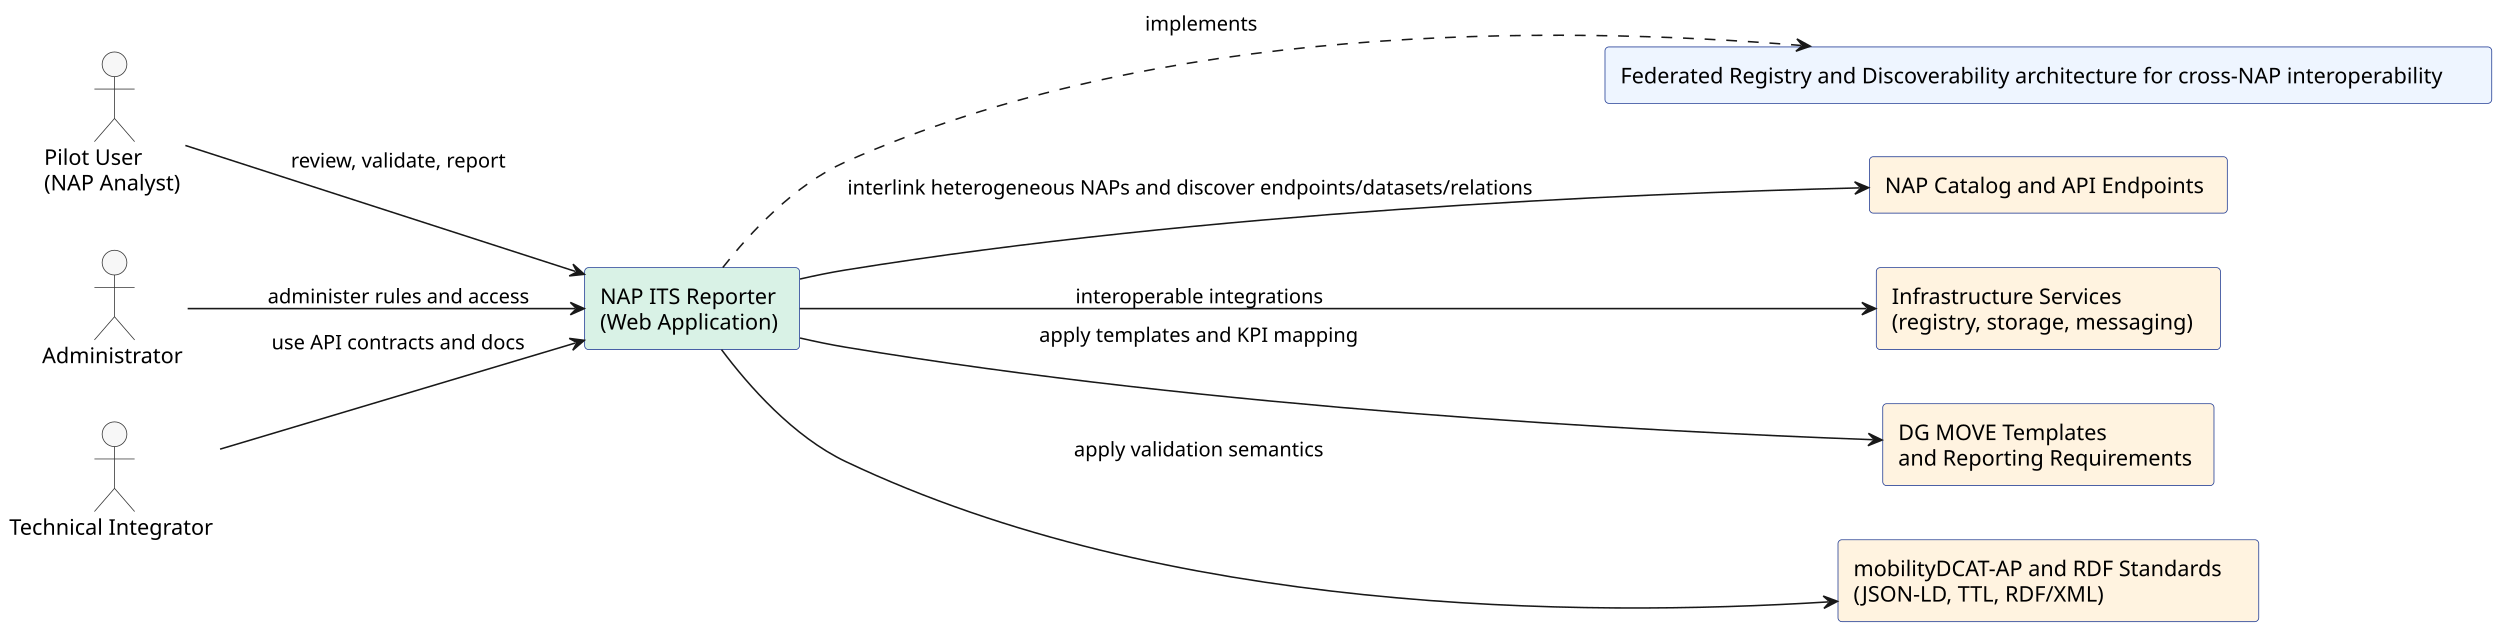
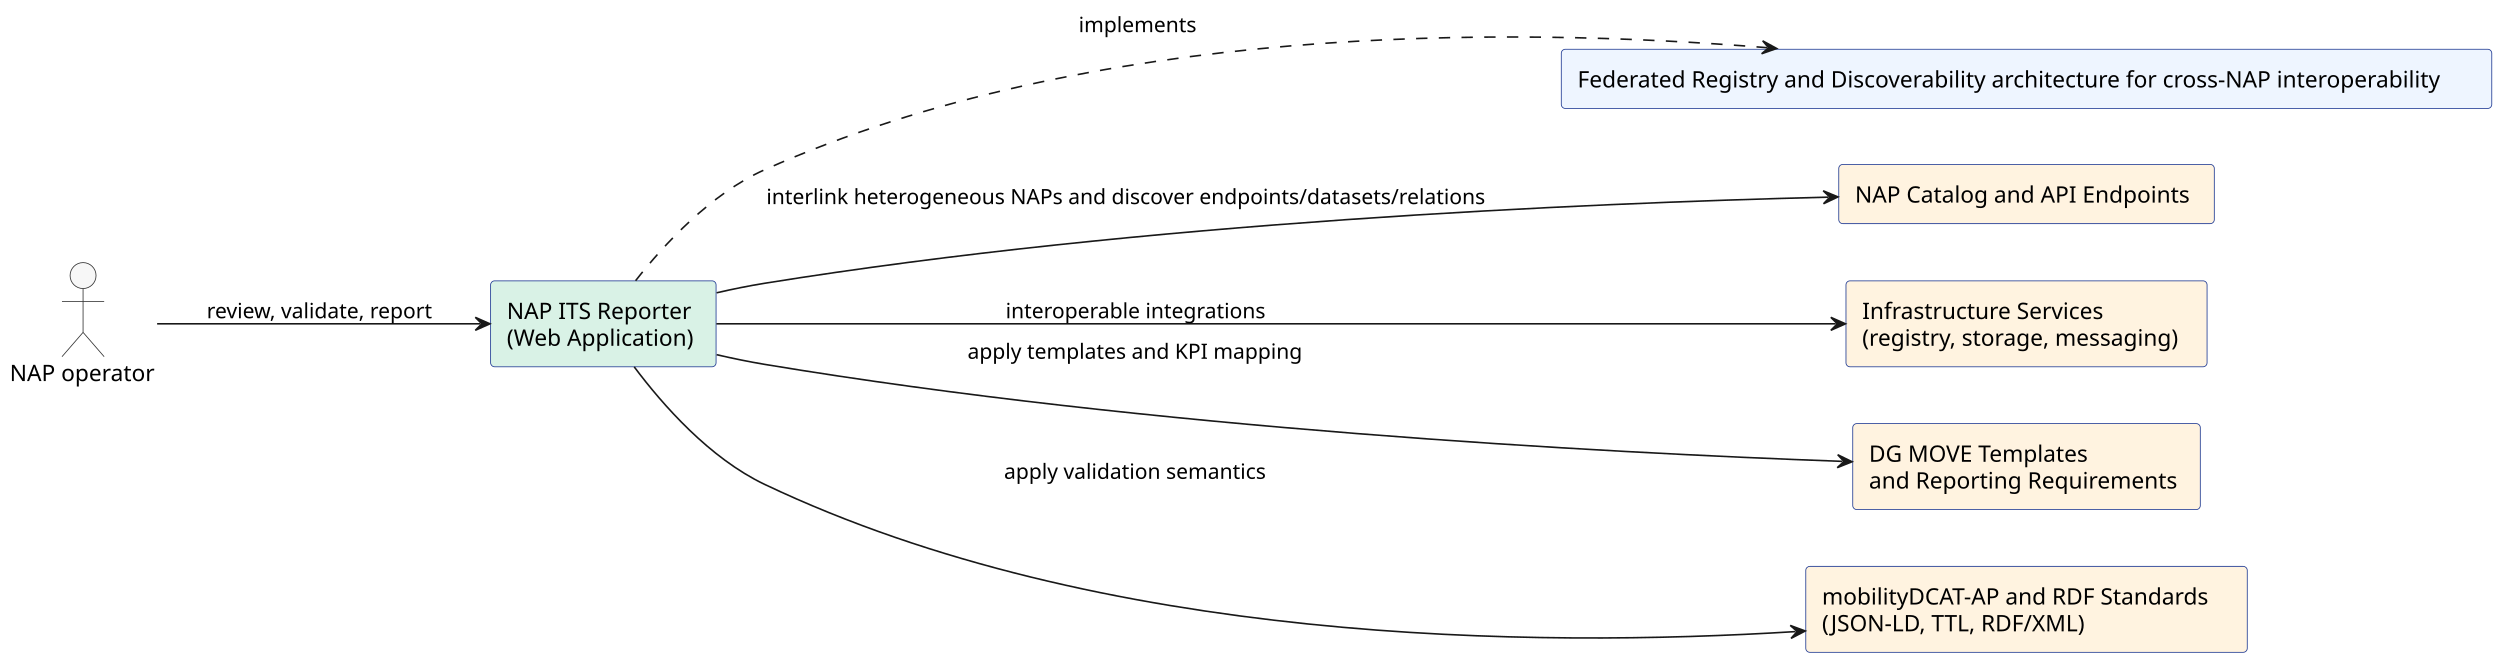
- <svg xmlns="http://www.w3.org/2000/svg" contentStyleType="text/css" data-diagram-type="DESCRIPTION" height="408px" preserveAspectRatio="none" style="width:1617px;height:408px;background:#FFFFFF;" version="1.1" viewBox="0 0 1617 408" width="1617px" zoomAndPan="magnify">
+ <svg xmlns="http://www.w3.org/2000/svg" contentStyleType="text/css" data-diagram-type="DESCRIPTION" height="408px" preserveAspectRatio="none" style="width:1541px;height:408px;background:#FFFFFF;" version="1.1" viewBox="0 0 1541 408" width="1541px" zoomAndPan="magnify">
  <defs />
  <g>
-     <g class="entity" data-entity="U1" data-source-line="16" data-uid="ent0002" id="entity_U1">
-       <ellipse cx="74.064" cy="41.612" fill="#F7F7F7" rx="8" ry="8" style="stroke:#333333;stroke-width:0.5;" />
-       <path d="M74.064,49.612 L74.064,76.612 M61.064,57.612 L87.064,57.612 M74.064,76.612 L61.064,91.612 M74.064,76.612 L87.064,91.612" fill="none" style="stroke:#333333;stroke-width:0.5;" />
-       <text fill="#000000" font-family="sans-serif" font-size="14" lengthAdjust="spacing" textLength="64.463" x="28.52" y="106.647">Pilot User</text>
-       <text fill="#000000" font-family="sans-serif" font-size="14" lengthAdjust="spacing" textLength="91.089" x="28.52" y="123.136">(NAP Analyst)</text>
+     <g class="entity" data-entity="U" data-source-line="16" data-uid="ent0002" id="entity_U">
+       <ellipse cx="51.203" cy="169.862" fill="#F7F7F7" rx="8" ry="8" style="stroke:#333333;stroke-width:0.5;" />
+       <path d="M51.203,177.862 L51.203,204.862 M38.203,185.862 L64.203,185.862 M51.203,204.862 L38.203,219.862 M51.203,204.862 L64.203,219.862" fill="none" style="stroke:#333333;stroke-width:0.5;" />
+       <text fill="#000000" font-family="sans-serif" font-size="14" lengthAdjust="spacing" textLength="90.405" x="6" y="234.897">NAP operator</text>
    </g>
-     <g class="entity" data-entity="U2" data-source-line="17" data-uid="ent0003" id="entity_U2">
-       <ellipse cx="74.07" cy="169.862" fill="#F7F7F7" rx="8" ry="8" style="stroke:#333333;stroke-width:0.5;" />
-       <path d="M74.07,177.862 L74.07,204.862 M61.07,185.862 L87.07,185.862 M74.07,204.862 L61.07,219.862 M74.07,204.862 L87.07,219.862" fill="none" style="stroke:#333333;stroke-width:0.5;" />
-       <text fill="#000000" font-family="sans-serif" font-size="14" lengthAdjust="spacing" textLength="93.721" x="27.21" y="234.897">Administrator</text>
+     <g class="entity" data-entity="APP" data-source-line="18" data-uid="ent0003" id="entity_APP">
+       <rect fill="#D9F2E6" height="52.977" rx="2.5" ry="2.5" style="stroke:#1F3A93;stroke-width:0.5;" width="138.973" x="302.41" y="173.112" />
+       <text fill="#000000" font-family="sans-serif" font-size="14" lengthAdjust="spacing" textLength="115.582" x="312.41" y="196.647">NAP ITS Reporter</text>
+       <text fill="#000000" font-family="sans-serif" font-size="14" lengthAdjust="spacing" textLength="118.973" x="312.41" y="213.136">(Web Application)</text>
    </g>
-     <g class="entity" data-entity="U3" data-source-line="18" data-uid="ent0004" id="entity_U3">
-       <ellipse cx="74.069" cy="280.862" fill="#F7F7F7" rx="8" ry="8" style="stroke:#333333;stroke-width:0.5;" />
-       <path d="M74.069,288.862 L74.069,315.862 M61.069,296.862 L87.069,296.862 M74.069,315.862 L61.069,330.862 M74.069,315.862 L87.069,330.862" fill="none" style="stroke:#333333;stroke-width:0.5;" />
-       <text fill="#000000" font-family="sans-serif" font-size="14" lengthAdjust="spacing" textLength="136.138" x="6" y="345.897">Technical Integrator</text>
+     <g class="entity" data-entity="PATTERN" data-source-line="19" data-uid="ent0004" id="entity_PATTERN">
+       <rect fill="#EEF5FF" height="36.488" rx="2.5" ry="2.5" style="stroke:#1F3A93;stroke-width:0.5;" width="573.547" x="962.38" y="30.362" />
+       <text fill="#000000" font-family="sans-serif" font-size="14" lengthAdjust="spacing" textLength="553.547" x="972.38" y="53.897">Federated Registry and Discoverability architecture for cross-NAP interoperability</text>
    </g>
-     <g class="entity" data-entity="APP" data-source-line="20" data-uid="ent0005" id="entity_APP">
-       <rect fill="#D9F2E6" height="52.977" rx="2.5" ry="2.5" style="stroke:#1F3A93;stroke-width:0.5;" width="138.973" x="378.14" y="173.112" />
-       <text fill="#000000" font-family="sans-serif" font-size="14" lengthAdjust="spacing" textLength="115.582" x="388.14" y="196.647">NAP ITS Reporter</text>
-       <text fill="#000000" font-family="sans-serif" font-size="14" lengthAdjust="spacing" textLength="118.973" x="388.14" y="213.136">(Web Application)</text>
+     <g class="entity" data-entity="NAP" data-source-line="21" data-uid="ent0005" id="entity_NAP">
+       <rect fill="#FFF3E0" height="36.488" rx="2.5" ry="2.5" style="stroke:#1F3A93;stroke-width:0.5;" width="231.49" x="1133.41" y="101.362" />
+       <text fill="#000000" font-family="sans-serif" font-size="14" lengthAdjust="spacing" textLength="211.49" x="1143.41" y="124.897">NAP Catalog and API Endpoints</text>
    </g>
-     <g class="entity" data-entity="PATTERN" data-source-line="21" data-uid="ent0006" id="entity_PATTERN">
-       <rect fill="#EEF5FF" height="36.488" rx="2.5" ry="2.5" style="stroke:#1F3A93;stroke-width:0.5;" width="573.547" x="1038.11" y="30.362" />
-       <text fill="#000000" font-family="sans-serif" font-size="14" lengthAdjust="spacing" textLength="553.547" x="1048.11" y="53.897">Federated Registry and Discoverability architecture for cross-NAP interoperability</text>
+     <g class="entity" data-entity="INFRA" data-source-line="22" data-uid="ent0006" id="entity_INFRA">
+       <rect fill="#FFF3E0" height="52.977" rx="2.5" ry="2.5" style="stroke:#1F3A93;stroke-width:0.5;" width="222.576" x="1137.86" y="173.112" />
+       <text fill="#000000" font-family="sans-serif" font-size="14" lengthAdjust="spacing" textLength="151.642" x="1147.86" y="196.647">Infrastructure Services</text>
+       <text fill="#000000" font-family="sans-serif" font-size="14" lengthAdjust="spacing" textLength="202.576" x="1147.86" y="213.136">(registry, storage, messaging)</text>
    </g>
-     <g class="entity" data-entity="NAP" data-source-line="23" data-uid="ent0007" id="entity_NAP">
-       <rect fill="#FFF3E0" height="36.488" rx="2.5" ry="2.5" style="stroke:#1F3A93;stroke-width:0.5;" width="231.49" x="1209.14" y="101.362" />
-       <text fill="#000000" font-family="sans-serif" font-size="14" lengthAdjust="spacing" textLength="211.49" x="1219.14" y="124.897">NAP Catalog and API Endpoints</text>
+     <g class="entity" data-entity="DGMOVE" data-source-line="23" data-uid="ent0007" id="entity_DGMOVE">
+       <rect fill="#FFF3E0" height="52.977" rx="2.5" ry="2.5" style="stroke:#1F3A93;stroke-width:0.5;" width="214.243" x="1142.03" y="261.112" />
+       <text fill="#000000" font-family="sans-serif" font-size="14" lengthAdjust="spacing" textLength="139.624" x="1152.03" y="284.647">DG MOVE Templates</text>
+       <text fill="#000000" font-family="sans-serif" font-size="14" lengthAdjust="spacing" textLength="194.243" x="1152.03" y="301.136">and Reporting Requirements</text>
    </g>
-     <g class="entity" data-entity="INFRA" data-source-line="24" data-uid="ent0008" id="entity_INFRA">
-       <rect fill="#FFF3E0" height="52.977" rx="2.5" ry="2.5" style="stroke:#1F3A93;stroke-width:0.5;" width="222.576" x="1213.6" y="173.112" />
-       <text fill="#000000" font-family="sans-serif" font-size="14" lengthAdjust="spacing" textLength="151.642" x="1223.6" y="196.647">Infrastructure Services</text>
-       <text fill="#000000" font-family="sans-serif" font-size="14" lengthAdjust="spacing" textLength="202.576" x="1223.6" y="213.136">(registry, storage, messaging)</text>
+     <g class="entity" data-entity="STD" data-source-line="24" data-uid="ent0008" id="entity_STD">
+       <rect fill="#FFF3E0" height="52.977" rx="2.5" ry="2.5" style="stroke:#1F3A93;stroke-width:0.5;" width="272.137" x="1113.08" y="349.112" />
+       <text fill="#000000" font-family="sans-serif" font-size="14" lengthAdjust="spacing" textLength="252.137" x="1123.08" y="372.647">mobilityDCAT-AP and RDF Standards</text>
+       <text fill="#000000" font-family="sans-serif" font-size="14" lengthAdjust="spacing" textLength="173.633" x="1123.08" y="389.136">(JSON-LD, TTL, RDF/XML)</text>
    </g>
-     <g class="entity" data-entity="DGMOVE" data-source-line="25" data-uid="ent0009" id="entity_DGMOVE">
-       <rect fill="#FFF3E0" height="52.977" rx="2.5" ry="2.5" style="stroke:#1F3A93;stroke-width:0.5;" width="214.243" x="1217.76" y="261.112" />
-       <text fill="#000000" font-family="sans-serif" font-size="14" lengthAdjust="spacing" textLength="139.624" x="1227.76" y="284.647">DG MOVE Templates</text>
-       <text fill="#000000" font-family="sans-serif" font-size="14" lengthAdjust="spacing" textLength="194.243" x="1227.76" y="301.136">and Reporting Requirements</text>
+     <g class="link" data-entity-1="U" data-entity-2="APP" data-source-line="26" data-uid="lnk9" id="link_U_APP">
+       <path d="M96.85,199.602 C150.13,199.602 233.79,199.602 295.98,199.602" fill="none" id="U-to-APP" style="stroke:#181818;stroke-width:1;" />
+       <polygon fill="#181818" points="301.98,199.602,292.98,195.602,296.98,199.602,292.98,203.602,301.98,199.602" style="stroke:#181818;stroke-width:1;" />
+       <text fill="#000000" font-family="sans-serif" font-size="13" lengthAdjust="spacing" textLength="144.561" x="127.41" y="196.171">review, validate, report</text>
    </g>
-     <g class="entity" data-entity="STD" data-source-line="26" data-uid="ent0010" id="entity_STD">
-       <rect fill="#FFF3E0" height="52.977" rx="2.5" ry="2.5" style="stroke:#1F3A93;stroke-width:0.5;" width="272.137" x="1188.82" y="349.112" />
-       <text fill="#000000" font-family="sans-serif" font-size="14" lengthAdjust="spacing" textLength="252.137" x="1198.82" y="372.647">mobilityDCAT-AP and RDF Standards</text>
-       <text fill="#000000" font-family="sans-serif" font-size="14" lengthAdjust="spacing" textLength="173.633" x="1198.82" y="389.136">(JSON-LD, TTL, RDF/XML)</text>
+     <g class="link" data-entity-1="APP" data-entity-2="PATTERN" data-source-line="27" data-uid="lnk10" id="link_APP_PATTERN">
+       <path d="M391.77,173.032 C409.49,150.452 438.18,119.412 471.38,104.602 C672.79,14.732 926.94,16.175 1089.17,29.395" fill="none" id="APP-to-PATTERN" style="stroke:#181818;stroke-width:1;stroke-dasharray:7,7;" />
+       <polygon fill="#181818" points="1095.15,29.882,1086.505,25.164,1090.167,29.476,1085.855,33.138,1095.15,29.882" style="stroke:#181818;stroke-width:1;" />
+       <text fill="#000000" font-family="sans-serif" font-size="13" lengthAdjust="spacing" textLength="74.014" x="664.88" y="19.811">implements</text>
    </g>
-     <g class="link" data-entity-1="U1" data-entity-2="APP" data-source-line="28" data-uid="lnk11" id="link_U1_APP">
-       <path d="M119.89,94.082 C184.06,114.802 296.971,151.268 372.26,175.588" fill="none" id="U1-to-APP" style="stroke:#181818;stroke-width:1;" />
-       <polygon fill="#181818" points="377.97,177.432,370.635,170.859,373.212,175.895,368.176,178.472,377.97,177.432" style="stroke:#181818;stroke-width:1;" />
-       <text fill="#000000" font-family="sans-serif" font-size="13" lengthAdjust="spacing" textLength="144.561" x="188.14" y="108.35">review, validate, report</text>
+     <g class="link" data-entity-1="APP" data-entity-2="NAP" data-source-line="29" data-uid="lnk11" id="link_APP_NAP">
+       <path d="M441.71,180.482 C451.61,178.212 461.71,176.162 471.38,174.602 C704.29,137.102 974.592,125.322 1126.912,121.522" fill="none" id="APP-to-NAP" style="stroke:#181818;stroke-width:1;" />
+       <polygon fill="#181818" points="1132.91,121.372,1123.813,117.598,1127.912,121.497,1124.013,125.595,1132.91,121.372" style="stroke:#181818;stroke-width:1;" />
+       <text fill="#000000" font-family="sans-serif" font-size="13" lengthAdjust="spacing" textLength="459.545" x="472.38" y="125.82">interlink heterogeneous NAPs and discover endpoints/datasets/relations</text>
    </g>
-     <g class="link" data-entity-1="U2" data-entity-2="APP" data-source-line="29" data-uid="lnk12" id="link_U2_APP">
-       <path d="M121.38,199.602 C185.86,199.602 297.19,199.602 371.9,199.602" fill="none" id="U2-to-APP" style="stroke:#181818;stroke-width:1;" />
-       <polygon fill="#181818" points="377.9,199.602,368.9,195.602,372.9,199.602,368.9,203.602,377.9,199.602" style="stroke:#181818;stroke-width:1;" />
-       <text fill="#000000" font-family="sans-serif" font-size="13" lengthAdjust="spacing" textLength="174.91" x="173.14" y="196.171">administer rules and access</text>
+     <g class="link" data-entity-1="APP" data-entity-2="INFRA" data-source-line="30" data-uid="lnk12" id="link_APP_INFRA">
+       <path d="M441.57,199.602 C592.49,199.602 948.16,199.602 1131.53,199.602" fill="none" id="APP-to-INFRA" style="stroke:#181818;stroke-width:1;" />
+       <polygon fill="#181818" points="1137.53,199.602,1128.53,195.602,1132.53,199.602,1128.53,203.602,1137.53,199.602" style="stroke:#181818;stroke-width:1;" />
+       <text fill="#000000" font-family="sans-serif" font-size="13" lengthAdjust="spacing" textLength="164.29" x="619.88" y="196.171">interoperable integrations</text>
    </g>
-     <g class="link" data-entity-1="U3" data-entity-2="APP" data-source-line="30" data-uid="lnk13" id="link_U3_APP">
-       <path d="M142.35,290.502 C209.07,270.572 305.011,241.909 372.201,221.839" fill="none" id="U3-to-APP" style="stroke:#181818;stroke-width:1;" />
-       <polygon fill="#181818" points="377.95,220.122,368.182,218.865,373.159,221.553,370.471,226.531,377.95,220.122" style="stroke:#181818;stroke-width:1;" />
-       <text fill="#000000" font-family="sans-serif" font-size="13" lengthAdjust="spacing" textLength="169.394" x="175.64" y="225.94">use API contracts and docs</text>
+     <g class="link" data-entity-1="APP" data-entity-2="DGMOVE" data-source-line="31" data-uid="lnk13" id="link_APP_DGMOVE">
+       <path d="M441.73,218.632 C451.62,220.912 461.72,223.002 471.38,224.602 C708.78,264.072 985.294,278.893 1135.614,284.393" fill="none" id="APP-to-DGMOVE" style="stroke:#181818;stroke-width:1;" />
+       <polygon fill="#181818" points="1141.61,284.612,1132.762,280.286,1136.613,284.429,1132.47,288.28,1141.61,284.612" style="stroke:#181818;stroke-width:1;" />
+       <text fill="#000000" font-family="sans-serif" font-size="13" lengthAdjust="spacing" textLength="211.098" x="596.38" y="221.171">apply templates and KPI mapping</text>
    </g>
-     <g class="link" data-entity-1="APP" data-entity-2="PATTERN" data-source-line="31" data-uid="lnk14" id="link_APP_PATTERN">
-       <path d="M467.5,173.032 C485.22,150.452 513.92,119.412 547.11,104.602 C748.53,14.732 1002.67,16.175 1164.9,29.395" fill="none" id="APP-to-PATTERN" style="stroke:#181818;stroke-width:1;stroke-dasharray:7,7;" />
-       <polygon fill="#181818" points="1170.88,29.882,1162.235,25.164,1165.897,29.476,1161.585,33.138,1170.88,29.882" style="stroke:#181818;stroke-width:1;" />
-       <text fill="#000000" font-family="sans-serif" font-size="13" lengthAdjust="spacing" textLength="74.014" x="740.61" y="19.811">implements</text>
-     </g>
-     <g class="link" data-entity-1="APP" data-entity-2="NAP" data-source-line="33" data-uid="lnk15" id="link_APP_NAP">
-       <path d="M517.44,180.482 C527.34,178.212 537.44,176.162 547.11,174.602 C780.02,137.102 1050.332,125.322 1202.652,121.522" fill="none" id="APP-to-NAP" style="stroke:#181818;stroke-width:1;" />
-       <polygon fill="#181818" points="1208.65,121.372,1199.553,117.598,1203.652,121.497,1199.753,125.595,1208.65,121.372" style="stroke:#181818;stroke-width:1;" />
-       <text fill="#000000" font-family="sans-serif" font-size="13" lengthAdjust="spacing" textLength="459.545" x="548.11" y="125.82">interlink heterogeneous NAPs and discover endpoints/datasets/relations</text>
-     </g>
-     <g class="link" data-entity-1="APP" data-entity-2="INFRA" data-source-line="34" data-uid="lnk16" id="link_APP_INFRA">
-       <path d="M517.3,199.602 C668.23,199.602 1023.9,199.602 1207.27,199.602" fill="none" id="APP-to-INFRA" style="stroke:#181818;stroke-width:1;" />
-       <polygon fill="#181818" points="1213.27,199.602,1204.27,195.602,1208.27,199.602,1204.27,203.602,1213.27,199.602" style="stroke:#181818;stroke-width:1;" />
-       <text fill="#000000" font-family="sans-serif" font-size="13" lengthAdjust="spacing" textLength="164.29" x="695.61" y="196.171">interoperable integrations</text>
-     </g>
-     <g class="link" data-entity-1="APP" data-entity-2="DGMOVE" data-source-line="35" data-uid="lnk17" id="link_APP_DGMOVE">
-       <path d="M517.46,218.632 C527.35,220.912 537.45,223.002 547.11,224.602 C784.51,264.072 1061.024,278.893 1211.344,284.393" fill="none" id="APP-to-DGMOVE" style="stroke:#181818;stroke-width:1;" />
-       <polygon fill="#181818" points="1217.34,284.612,1208.492,280.286,1212.343,284.429,1208.2,288.28,1217.34,284.612" style="stroke:#181818;stroke-width:1;" />
-       <text fill="#000000" font-family="sans-serif" font-size="13" lengthAdjust="spacing" textLength="211.098" x="672.11" y="221.171">apply templates and KPI mapping</text>
-     </g>
-     <g class="link" data-entity-1="APP" data-entity-2="STD" data-source-line="36" data-uid="lnk18" id="link_APP_STD">
-       <path d="M466.67,226.142 C484.22,249.592 513.17,282.482 547.11,298.602 C754.45,397.072 1021.462,399.325 1182.482,389.315" fill="none" id="APP-to-STD" style="stroke:#181818;stroke-width:1;" />
-       <polygon fill="#181818" points="1188.47,388.942,1179.239,385.508,1183.48,389.252,1179.736,393.493,1188.47,388.942" style="stroke:#181818;stroke-width:1;" />
-       <text fill="#000000" font-family="sans-serif" font-size="13" lengthAdjust="spacing" textLength="166.937" x="694.61" y="295.171">apply validation semantics</text>
+     <g class="link" data-entity-1="APP" data-entity-2="STD" data-source-line="32" data-uid="lnk14" id="link_APP_STD">
+       <path d="M390.93,226.142 C408.49,249.592 437.43,282.482 471.38,298.602 C678.71,397.072 945.732,399.325 1106.752,389.315" fill="none" id="APP-to-STD" style="stroke:#181818;stroke-width:1;" />
+       <polygon fill="#181818" points="1112.74,388.942,1103.509,385.508,1107.75,389.252,1104.005,393.493,1112.74,388.942" style="stroke:#181818;stroke-width:1;" />
+       <text fill="#000000" font-family="sans-serif" font-size="13" lengthAdjust="spacing" textLength="166.937" x="618.88" y="295.171">apply validation semantics</text>
    </g>
  </g>
</svg>
